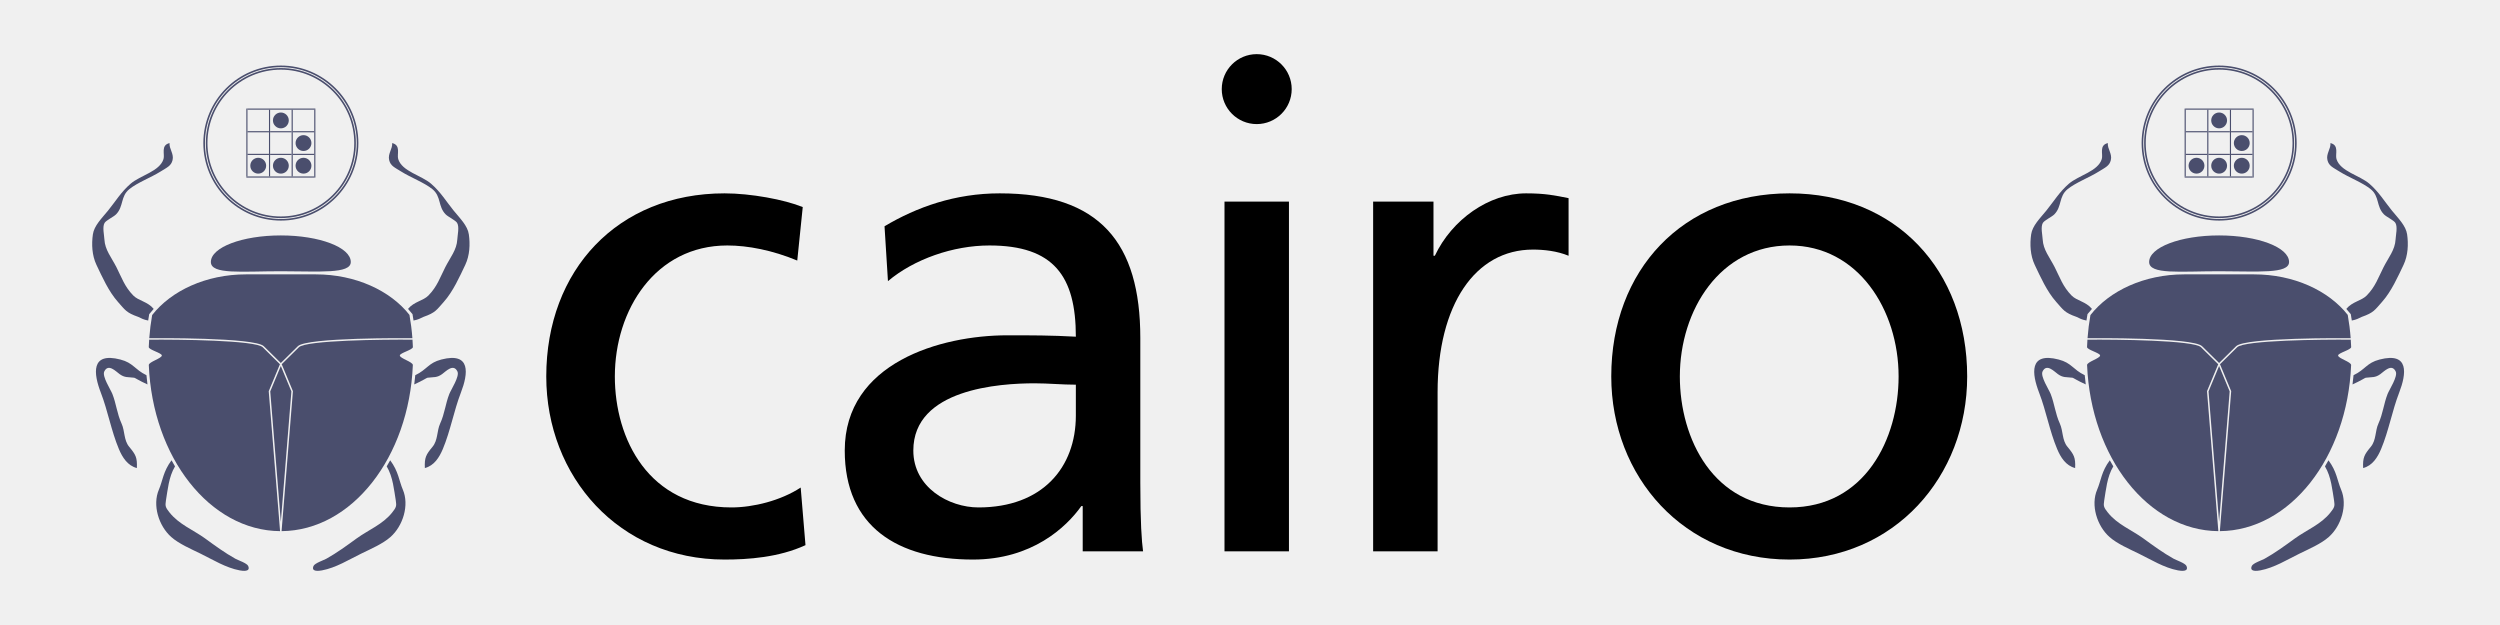
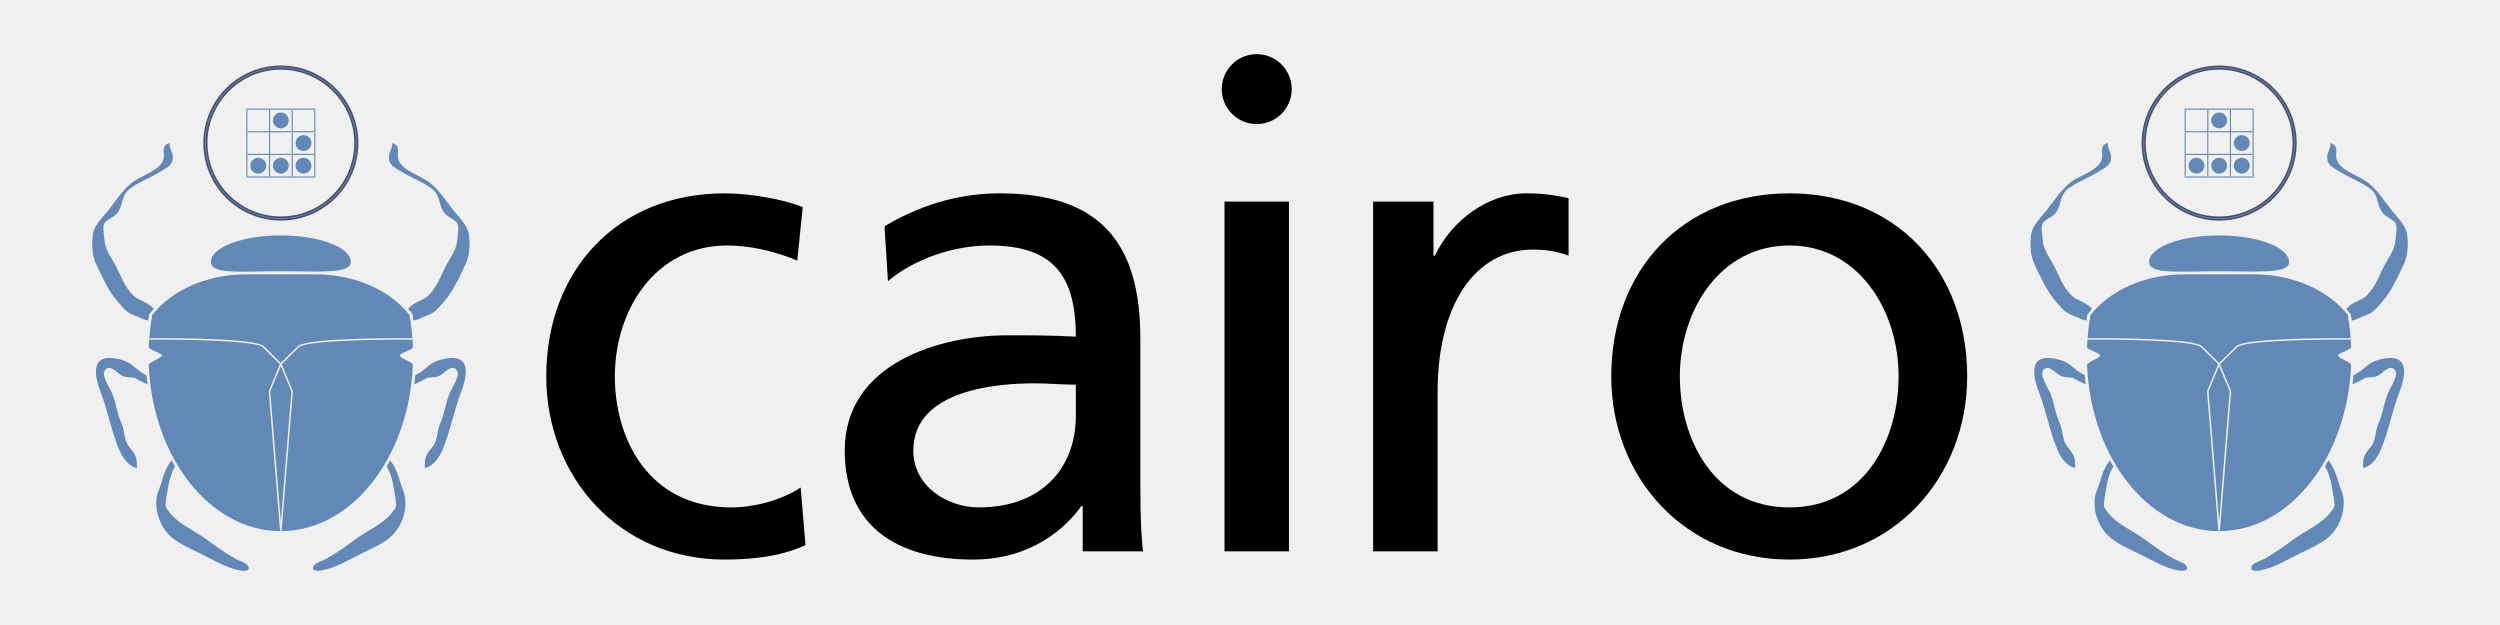
<svg xmlns="http://www.w3.org/2000/svg" xmlns:xlink="http://www.w3.org/1999/xlink" width="300" height="75" version="1.1" id="svg10">
  <defs id="defs14">
    <radialGradient id="grd" r="60" gradientUnits="userSpaceOnUse">
      <stop offset="0" stop-color="#9a9a9a" id="stop26" />
      <stop offset="0.70" stop-color="#bababa" id="stop27" />
      <stop offset="0.95" stop-color="#fff" id="stop28" />
    </radialGradient>
    <radialGradient id="radialGradient3" r="60" gradientUnits="userSpaceOnUse">
      <stop offset="0" stop-color="#9a9a9a" id="stop1" />
      <stop offset="0.70" stop-color="#bababa" id="stop2" />
      <stop offset="0.95" stop-color="#fff" id="stop3" />
    </radialGradient>
    <radialGradient id="radialGradient6" r="60" gradientUnits="userSpaceOnUse">
      <stop offset="0" stop-color="#9a9a9a" id="stop4" />
      <stop offset="0.70" stop-color="#bababa" id="stop5" />
      <stop offset="0.95" stop-color="#fff" id="stop6" />
    </radialGradient>
    <radialGradient id="radialGradient9" r="60" gradientUnits="userSpaceOnUse">
      <stop offset="0" stop-color="#9a9a9a" id="stop7" />
      <stop offset="0.70" stop-color="#bababa" id="stop8" />
      <stop offset="0.95" stop-color="#fff" id="stop9" />
    </radialGradient>
    <radialGradient id="radialGradient12" r="60" gradientUnits="userSpaceOnUse">
      <stop offset="0" stop-color="#9a9a9a" id="stop10" />
      <stop offset="0.70" stop-color="#bababa" id="stop11" />
      <stop offset="0.95" stop-color="#fff" id="stop12" />
    </radialGradient>
    <radialGradient id="radialGradient15" r="60" gradientUnits="userSpaceOnUse">
      <stop offset="0" stop-color="#9a9a9a" id="stop13" />
      <stop offset="0.70" stop-color="#bababa" id="stop14" />
      <stop offset="0.95" stop-color="#fff" id="stop15" />
    </radialGradient>
  </defs>
  <g id="g139" transform="matrix(3.08961,0,0,3.08961,1.350756,-2.492259)" style="stroke-width:0.324">
    <g transform="matrix(0.02663516,0,0,0.02663516,18.03632,-2.68387)" id="g76" style="fill:#000000;stroke-width:1.288">
      <path transform="translate(65)" d="M 412,433 C 385,422 336,413 298,413 142,413 38,525 38,680 c 0,146 106,267 260,267 34,0 79,-3 118,-21 l -7,-84 c -29,19 -69,29 -101,29 -121,0 -170,-100 -170,-191 0,-97 59,-191 164,-191 30,0 66,7 102,22 l 8,-78" id="path72" style="stroke-width:1.288" />
      <path transform="translate(492.25)" d="m 109,541 c 38,-32 95,-52 148,-52 94,0 126,45 126,133 -37,-2 -63,-2 -100,-2 -97,0 -237,40 -237,168 0,111 77,159 187,159 86,0 136,-47 158,-78 h 2 v 66 h 88 c -2,-15 -4,-42 -4,-100 V 624 c 0,-139 -59,-211 -205,-211 -65,0 -121,20 -168,48 l 5,80 m 274,196 c 0,76 -49,134 -142,134 -43,0 -95,-29 -95,-83 0,-90 126,-98 177,-98 20,0 40,2 60,2 v 45" id="path73" style="stroke-width:1.288" />
      <path transform="translate(1000)" d="m 92,935 h 94 V 425 H 92 V 935 M 88,261 a 51,51 0 1 1 102,0 51,51 0 1 1 -102,0" id="path74" style="stroke-width:1.288" />
      <path transform="translate(1228.75)" d="m 80,935 h 94 V 703 c 0,-128 55,-208 139,-208 16,0 35,2 52,9 v -84 c -20,-4 -34,-7 -62,-7 -54,0 -108,38 -133,91 h -2 V 425 H 80 v 510" id="path75" style="stroke-width:1.288" />
      <path transform="translate(1610)" d="M 46,680 C 46,826 152,947 306,947 459,947 565,826 565,680 565,525 461,413 306,413 150,413 46,525 46,680 m 100,0 c 0,-97 59,-191 160,-191 100,0 159,94 159,191 0,91 -49,191 -159,191 C 195,871 146,771 146,680" id="path76" style="stroke-width:1.288" />
    </g>
-     <g transform="matrix(-0.04884788,0,0,0.04884788,89.25583,3.383569)" id="g109" style="stroke-width:1.288">
-       <g id="g138" style="stroke-width:1.288">
-         <g id="g97" transform="matrix(-1,0,0,1,1612.852,61)" style="fill:#4a4e6d;fill-opacity:1;stroke-width:1.288">
-           <g transform="translate(-61,-61)" id="g80" style="fill:#4a4e6d;fill-opacity:1;stroke-width:1.288" />
-           <g id="g96" transform="scale(9)" style="fill:#4a4e6d;fill-opacity:1;stroke-width:1.288">
-             <g fill="#ffffff" id="g91" style="fill:#4a4e6d;fill-opacity:1;stroke-width:1.288">
-               <rect x="-2.95" y="-3.05" width="6" height="0.1" id="rect80" style="fill:#4a4e6d;fill-opacity:1;stroke-width:1.288" />
-               <rect x="2.95" y="-2.95" width="0.1" height="6" id="rect81" style="fill:#4a4e6d;fill-opacity:1;stroke-width:1.288" />
-               <rect x="-3.05" y="2.95" width="6" height="0.1" id="rect82" style="fill:#4a4e6d;fill-opacity:1;stroke-width:1.288" />
-               <rect x="-3.05" y="-3.05" width="0.1" height="6" id="rect83" style="fill:#4a4e6d;fill-opacity:1;stroke-width:1.288" />
-               <rect x="-1.05" y="-2.95" width="0.1" height="5.9" id="rect84" style="fill:#4a4e6d;fill-opacity:1;stroke-width:1.288" />
-               <rect x="0.95" y="-2.95" width="0.1" height="5.9" id="rect85" style="fill:#4a4e6d;fill-opacity:1;stroke-width:1.288" />
-               <rect x="-2.95" y="-1.05" width="1.9" height="0.1" id="rect86" style="fill:#4a4e6d;fill-opacity:1;stroke-width:1.288" />
-               <rect x="-0.95" y="-1.05" width="1.9" height="0.1" id="rect87" style="fill:#4a4e6d;fill-opacity:1;stroke-width:1.288" />
-               <rect x="1.05" y="-1.05" width="1.9" height="0.1" id="rect88" style="fill:#4a4e6d;fill-opacity:1;stroke-width:1.288" />
-               <rect x="-2.95" y="0.95" width="1.9" height="0.1" id="rect89" style="fill:#4a4e6d;fill-opacity:1;stroke-width:1.288" />
-               <rect x="-0.95" y="0.95" width="1.9" height="0.1" id="rect90" style="fill:#4a4e6d;fill-opacity:1;stroke-width:1.288" />
-               <rect x="1.05" y="0.95" width="1.9" height="0.1" id="rect91" style="fill:#4a4e6d;fill-opacity:1;stroke-width:1.288" />
+     <g transform="matrix(-0.04884788,0,0,0.04884788,89.25583,3.383569)" id="g109" style="stroke-width:1.288;fill:#6288b7;fill-opacity:1">
+       <g id="g138" style="stroke-width:1.288;fill:#6288b7;fill-opacity:1">
+         <g id="g97" transform="matrix(-1,0,0,1,1612.852,61)" style="fill:#6288b7;fill-opacity:1;stroke-width:1.288">
+           <g transform="translate(-61,-61)" id="g80" style="fill:#6288b7;fill-opacity:1;stroke-width:1.288" />
+           <g id="g96" transform="scale(9)" style="fill:#6288b7;fill-opacity:1;stroke-width:1.288">
+             <g fill="#ffffff" id="g91" style="fill:#6288b7;fill-opacity:1;stroke-width:1.288">
+               <rect x="-2.95" y="-3.05" width="6" height="0.1" id="rect80" style="fill:#6288b7;fill-opacity:1;stroke-width:1.288" />
+               <rect x="2.95" y="-2.95" width="0.1" height="6" id="rect81" style="fill:#6288b7;fill-opacity:1;stroke-width:1.288" />
+               <rect x="-3.05" y="2.95" width="6" height="0.1" id="rect82" style="fill:#6288b7;fill-opacity:1;stroke-width:1.288" />
+               <rect x="-3.05" y="-3.05" width="0.1" height="6" id="rect83" style="fill:#6288b7;fill-opacity:1;stroke-width:1.288" />
+               <rect x="-1.05" y="-2.95" width="0.1" height="5.9" id="rect84" style="fill:#6288b7;fill-opacity:1;stroke-width:1.288" />
+               <rect x="0.95" y="-2.95" width="0.1" height="5.9" id="rect85" style="fill:#6288b7;fill-opacity:1;stroke-width:1.288" />
+               <rect x="-2.95" y="-1.05" width="1.9" height="0.1" id="rect86" style="fill:#6288b7;fill-opacity:1;stroke-width:1.288" />
+               <rect x="-0.95" y="-1.05" width="1.9" height="0.1" id="rect87" style="fill:#6288b7;fill-opacity:1;stroke-width:1.288" />
+               <rect x="1.05" y="-1.05" width="1.9" height="0.1" id="rect88" style="fill:#6288b7;fill-opacity:1;stroke-width:1.288" />
+               <rect x="-2.95" y="0.95" width="1.9" height="0.1" id="rect89" style="fill:#6288b7;fill-opacity:1;stroke-width:1.288" />
+               <rect x="-0.95" y="0.95" width="1.9" height="0.1" id="rect90" style="fill:#6288b7;fill-opacity:1;stroke-width:1.288" />
+               <rect x="1.05" y="0.95" width="1.9" height="0.1" id="rect91" style="fill:#6288b7;fill-opacity:1;stroke-width:1.288" />
            </g>
-             <g fill="#ffffff" id="g95" style="fill:#4a4e6d;fill-opacity:1;stroke-width:1.288">
-               <circle cy="-2" r="0.7" id="circle91" cx="0" style="fill:#4a4e6d;fill-opacity:1;stroke-width:1.288" />
-               <circle cx="2" r="0.7" id="circle92" cy="0" style="fill:#4a4e6d;fill-opacity:1;stroke-width:1.288" />
-               <circle cx="-2" cy="2" r="0.7" id="circle93" style="fill:#4a4e6d;fill-opacity:1;stroke-width:1.288" />
-               <circle cy="2" r="0.7" id="circle94" cx="0" style="fill:#4a4e6d;fill-opacity:1;stroke-width:1.288" />
-               <circle cx="2" cy="2" r="0.7" id="circle95" style="fill:#4a4e6d;fill-opacity:1;stroke-width:1.288" />
+             <g fill="#ffffff" id="g95" style="fill:#6288b7;fill-opacity:1;stroke-width:1.288">
+               <circle cy="-2" r="0.7" id="circle91" cx="0" style="fill:#6288b7;fill-opacity:1;stroke-width:1.288" />
+               <circle cx="2" r="0.7" id="circle92" cy="0" style="fill:#6288b7;fill-opacity:1;stroke-width:1.288" />
+               <circle cx="-2" cy="2" r="0.7" id="circle93" style="fill:#6288b7;fill-opacity:1;stroke-width:1.288" />
+               <circle cy="2" r="0.7" id="circle94" cx="0" style="fill:#6288b7;fill-opacity:1;stroke-width:1.288" />
+               <circle cx="2" cy="2" r="0.7" id="circle95" style="fill:#6288b7;fill-opacity:1;stroke-width:1.288" />
            </g>
          </g>
        </g>
-         <g id="g108" fill="#3b80ae" transform="matrix(-1,0,0,1,1612.852,231)" style="stroke-width:1.288">
-           <g transform="translate(-150,-170)" id="g107" style="stroke-width:1.288">
-             <path d="m 205.599,94.567 c 0,-11.668 -24.914,-21.129 -55.628,-21.129 -30.723,0 -55.624,9.46 -55.624,21.129 0,10.203 24.901,7.346 55.624,7.346 30.714,0 55.628,2.32 55.628,-7.346 z" id="path97" style="fill:#4a4e6d;fill-opacity:1;stroke-width:1.288" />
-             <path d="m 136.423,161.506 c 0,0 12.751,12.577 13.547,13.362 2.262,-2.232 13.545,-13.362 13.545,-13.362 7.135,-7.036 87.111,-6.399 91.066,-6.363 -0.469,-6.298 -1.254,-12.472 -2.325,-18.519 -15.183,-19.279 -42.811,-32.225 -74.485,-32.225 h -55.518 c -31.745,0 -59.439,13.011 -74.598,32.37 -1.054,6 -1.829,12.128 -2.296,18.374 3.962,-0.037 83.929,-0.673 91.064,6.363 z" id="path98" style="fill:#4a4e6d;fill-opacity:1;stroke-width:1.288" />
-             <path d="m 149.97,301.187 c 2.005,-24.729 8.386,-103.483 8.405,-103.721 -0.09,-0.219 -6.478,-15.578 -8.405,-20.214 -1.936,4.655 -8.316,19.995 -8.408,20.214 0.02,0.238 6.403,78.992 8.408,103.721 z" id="path99" style="fill:#4a4e6d;fill-opacity:1;stroke-width:1.288" />
-             <path d="m 140.403,197.149 8.862,-21.31 -13.686,-13.499 c -5.65,-5.573 -67.074,-6.235 -90.259,-6.019 l -0.006,-0.622 c -0.154,2.144 -0.271,4.302 -0.35,6.475 -0.076,2.207 10.392,4.706 10.392,6.717 0,2.319 -10.457,5.084 -10.359,7.631 2.993,73.349 48.53,131.631 104.372,132.048 l -9.02,-111.29 z" id="path100" style="fill:#4a4e6d;fill-opacity:1;stroke-width:1.288" />
-             <path d="m 244.585,168.891 c 0,-2.011 10.467,-4.506 10.391,-6.715 -0.079,-2.174 -0.195,-4.332 -0.351,-6.479 l -0.004,0.624 c -23.186,-0.216 -84.608,0.445 -90.26,6.017 l -13.688,13.502 8.915,21.438 -9.017,111.29 c 55.854,-0.417 101.378,-58.698 104.373,-132.049 0.096,-2.543 -10.359,-5.31 -10.359,-7.628 z" id="path101" style="fill:#4a4e6d;fill-opacity:1;stroke-width:1.288" />
-             <path d="m 44.506,141.12 c -4.135,-0.856 -4.895,-1.54 -7.935,-2.92 -9.59,-3.364 -10.376,-5.481 -16.08,-11.86 C 13.065,118.034 7.83,106.198 3.391,96.877 -0.185,89.352 -0.593,80.468 0.531,72.604 1.522,65.669 7.675,59.735 12.605,53.684 18.449,46.493 22.961,38.862 30.529,32.33 38.265,25.648 53.732,22.521 56.697,12.682 57.86,8.819 54.334,1.766 61.482,0 c -0.366,4.703 3.639,8.477 2.397,13.575 -1.129,4.627 -4.368,5.811 -9.611,9.099 -7.564,4.746 -18.366,8.779 -24.748,13.965 -7.175,5.827 -4.369,13.771 -10.569,20.057 -2.001,2.03 -7.901,4.706 -9.137,6.83 -1.861,3.199 -0.297,9.572 -0.116,13.12 0.425,8.284 5.588,14.244 9.555,22.045 4.152,8.141 6.429,15.409 13.411,22.519 4.183,4.262 11.429,4.802 16.21,10.647 l -3.555,4.186 z" id="path102" style="fill:#4a4e6d;fill-opacity:1;stroke-width:1.288" />
-             <path d="m 43.94,191.922 -0.809,-7.346 C 33.625,179.997 32.792,174.804 22.393,172.11 -1.335,165.959 1.032,183.36 6.861,198.483 c 5.676,14.726 8.237,30.23 14.345,44.795 2.805,6.688 6.919,13.213 14.298,15.127 0.372,-8.435 -0.917,-10.651 -6.113,-16.919 -4.395,-5.293 -3.326,-12.548 -6.072,-18.504 -3.581,-7.804 -4.196,-15.646 -7.279,-23.502 -1.363,-3.479 -8.33,-13.966 -6.452,-17.861 3.183,-6.603 9.178,-0.083 12.179,2.077 4.218,3.036 6.467,2.223 11.681,2.898 0.593,0.079 3.557,2.162 10.492,5.328 z" id="path103" style="fill:#4a4e6d;fill-opacity:1;stroke-width:1.288" />
-             <path d="m 65.839,257.063 -2.771,-4.837 c -6.68,8.928 -6.993,16.228 -10.056,23.347 -5.277,12.263 -0.157,28.851 9.854,37.676 6.052,5.375 15.907,9.618 23.122,13.136 10.035,4.892 20.113,11.286 31.336,13.396 2.482,0.466 8.798,1.295 6.693,-3.522 -0.975,-2.237 -8.091,-4.591 -10.146,-5.734 -8.312,-4.623 -16.377,-10.524 -24.142,-16.176 -9.498,-6.862 -20.843,-11.186 -28.311,-20.684 -3.054,-3.885 -3.544,-4.922 -2.816,-9.39 0.693,-4.263 1.344,-9.174 2.241,-13.439 1.012,-4.807 2.431,-9.458 4.996,-13.773 z" id="path104" style="fill:#4a4e6d;fill-opacity:1;stroke-width:1.288" />
-             <path d="m 255.487,141.12 c 4.134,-0.856 4.896,-1.54 7.936,-2.92 9.583,-3.364 10.369,-5.481 16.071,-11.86 7.428,-8.306 12.661,-20.142 17.115,-29.463 3.574,-7.525 3.983,-16.409 2.86,-24.273 -0.992,-6.935 -7.157,-12.869 -12.087,-18.92 C 281.539,46.493 277.026,38.862 269.463,32.33 261.728,25.648 246.261,22.521 243.296,12.682 242.135,8.819 245.66,1.766 238.511,0 c 0.366,4.703 -3.637,8.477 -2.396,13.575 1.131,4.627 4.368,5.811 9.611,9.099 7.563,4.746 18.367,8.779 24.747,13.965 7.17,5.827 4.362,13.771 10.563,20.057 2.001,2.03 7.901,4.706 9.139,6.83 1.859,3.199 0.295,9.572 0.113,13.12 -0.424,8.284 -5.588,14.244 -9.553,22.045 -4.152,8.141 -6.431,15.409 -13.404,22.519 -4.184,4.262 -11.429,4.802 -16.211,10.647 l 3.556,4.186 z" id="path105" style="fill:#4a4e6d;fill-opacity:1;stroke-width:1.288" />
-             <path d="m 256.053,191.922 0.81,-7.346 c 9.507,-4.579 10.34,-9.772 20.73,-12.466 23.741,-6.151 21.374,11.25 15.534,26.373 -5.676,14.726 -8.238,30.23 -14.347,44.795 -2.804,6.688 -6.911,13.213 -14.291,15.127 -0.371,-8.435 0.918,-10.651 6.113,-16.919 4.39,-5.293 3.319,-12.548 6.066,-18.504 3.58,-7.804 4.197,-15.646 7.278,-23.502 1.363,-3.479 8.33,-13.966 6.453,-17.861 -3.184,-6.603 -9.179,-0.083 -12.181,2.077 -4.217,3.036 -6.458,2.223 -11.672,2.898 -0.595,0.079 -3.56,2.162 -10.493,5.328 z" id="path106" style="fill:#4a4e6d;fill-opacity:1;stroke-width:1.288" />
-             <path d="m 234.155,257.063 2.771,-4.837 c 6.679,8.928 6.991,16.228 10.057,23.347 5.274,12.263 0.154,28.851 -9.854,37.676 -6.055,5.375 -15.903,9.618 -23.117,13.136 -10.034,4.892 -20.127,11.286 -31.351,13.396 -2.481,0.466 -8.789,1.295 -6.691,-3.522 0.976,-2.237 8.092,-4.591 10.146,-5.734 8.312,-4.623 16.392,-10.524 24.155,-16.176 9.498,-6.862 20.838,-11.186 28.305,-20.684 3.055,-3.885 3.543,-4.922 2.818,-9.39 -0.696,-4.263 -1.346,-9.174 -2.244,-13.439 -1.013,-4.807 -2.432,-9.458 -4.995,-13.773 z" id="path107" style="fill:#4a4e6d;fill-opacity:1;stroke-width:1.288" />
+         <g id="g108" fill="#3b80ae" transform="matrix(-1,0,0,1,1612.852,231)" style="stroke-width:1.288;fill:#6288b7;fill-opacity:1">
+           <g transform="translate(-150,-170)" id="g107" style="stroke-width:1.288;fill:#6288b7;fill-opacity:1">
+             <path d="m 205.599,94.567 c 0,-11.668 -24.914,-21.129 -55.628,-21.129 -30.723,0 -55.624,9.46 -55.624,21.129 0,10.203 24.901,7.346 55.624,7.346 30.714,0 55.628,2.32 55.628,-7.346 z" id="path97" style="fill:#6288b7;fill-opacity:1;stroke-width:1.288" />
+             <path d="m 136.423,161.506 c 0,0 12.751,12.577 13.547,13.362 2.262,-2.232 13.545,-13.362 13.545,-13.362 7.135,-7.036 87.111,-6.399 91.066,-6.363 -0.469,-6.298 -1.254,-12.472 -2.325,-18.519 -15.183,-19.279 -42.811,-32.225 -74.485,-32.225 h -55.518 c -31.745,0 -59.439,13.011 -74.598,32.37 -1.054,6 -1.829,12.128 -2.296,18.374 3.962,-0.037 83.929,-0.673 91.064,6.363 z" id="path98" style="fill:#6288b7;fill-opacity:1;stroke-width:1.288" />
+             <path d="m 149.97,301.187 c 2.005,-24.729 8.386,-103.483 8.405,-103.721 -0.09,-0.219 -6.478,-15.578 -8.405,-20.214 -1.936,4.655 -8.316,19.995 -8.408,20.214 0.02,0.238 6.403,78.992 8.408,103.721 z" id="path99" style="fill:#6288b7;fill-opacity:1;stroke-width:1.288" />
+             <path d="m 140.403,197.149 8.862,-21.31 -13.686,-13.499 c -5.65,-5.573 -67.074,-6.235 -90.259,-6.019 l -0.006,-0.622 c -0.154,2.144 -0.271,4.302 -0.35,6.475 -0.076,2.207 10.392,4.706 10.392,6.717 0,2.319 -10.457,5.084 -10.359,7.631 2.993,73.349 48.53,131.631 104.372,132.048 l -9.02,-111.29 z" id="path100" style="fill:#6288b7;fill-opacity:1;stroke-width:1.288" />
+             <path d="m 244.585,168.891 c 0,-2.011 10.467,-4.506 10.391,-6.715 -0.079,-2.174 -0.195,-4.332 -0.351,-6.479 l -0.004,0.624 c -23.186,-0.216 -84.608,0.445 -90.26,6.017 l -13.688,13.502 8.915,21.438 -9.017,111.29 c 55.854,-0.417 101.378,-58.698 104.373,-132.049 0.096,-2.543 -10.359,-5.31 -10.359,-7.628 z" id="path101" style="fill:#6288b7;fill-opacity:1;stroke-width:1.288" />
+             <path d="m 44.506,141.12 c -4.135,-0.856 -4.895,-1.54 -7.935,-2.92 -9.59,-3.364 -10.376,-5.481 -16.08,-11.86 C 13.065,118.034 7.83,106.198 3.391,96.877 -0.185,89.352 -0.593,80.468 0.531,72.604 1.522,65.669 7.675,59.735 12.605,53.684 18.449,46.493 22.961,38.862 30.529,32.33 38.265,25.648 53.732,22.521 56.697,12.682 57.86,8.819 54.334,1.766 61.482,0 c -0.366,4.703 3.639,8.477 2.397,13.575 -1.129,4.627 -4.368,5.811 -9.611,9.099 -7.564,4.746 -18.366,8.779 -24.748,13.965 -7.175,5.827 -4.369,13.771 -10.569,20.057 -2.001,2.03 -7.901,4.706 -9.137,6.83 -1.861,3.199 -0.297,9.572 -0.116,13.12 0.425,8.284 5.588,14.244 9.555,22.045 4.152,8.141 6.429,15.409 13.411,22.519 4.183,4.262 11.429,4.802 16.21,10.647 l -3.555,4.186 z" id="path102" style="fill:#6288b7;fill-opacity:1;stroke-width:1.288" />
+             <path d="m 43.94,191.922 -0.809,-7.346 C 33.625,179.997 32.792,174.804 22.393,172.11 -1.335,165.959 1.032,183.36 6.861,198.483 c 5.676,14.726 8.237,30.23 14.345,44.795 2.805,6.688 6.919,13.213 14.298,15.127 0.372,-8.435 -0.917,-10.651 -6.113,-16.919 -4.395,-5.293 -3.326,-12.548 -6.072,-18.504 -3.581,-7.804 -4.196,-15.646 -7.279,-23.502 -1.363,-3.479 -8.33,-13.966 -6.452,-17.861 3.183,-6.603 9.178,-0.083 12.179,2.077 4.218,3.036 6.467,2.223 11.681,2.898 0.593,0.079 3.557,2.162 10.492,5.328 z" id="path103" style="fill:#6288b7;fill-opacity:1;stroke-width:1.288" />
+             <path d="m 65.839,257.063 -2.771,-4.837 c -6.68,8.928 -6.993,16.228 -10.056,23.347 -5.277,12.263 -0.157,28.851 9.854,37.676 6.052,5.375 15.907,9.618 23.122,13.136 10.035,4.892 20.113,11.286 31.336,13.396 2.482,0.466 8.798,1.295 6.693,-3.522 -0.975,-2.237 -8.091,-4.591 -10.146,-5.734 -8.312,-4.623 -16.377,-10.524 -24.142,-16.176 -9.498,-6.862 -20.843,-11.186 -28.311,-20.684 -3.054,-3.885 -3.544,-4.922 -2.816,-9.39 0.693,-4.263 1.344,-9.174 2.241,-13.439 1.012,-4.807 2.431,-9.458 4.996,-13.773 z" id="path104" style="fill:#6288b7;fill-opacity:1;stroke-width:1.288" />
+             <path d="m 255.487,141.12 c 4.134,-0.856 4.896,-1.54 7.936,-2.92 9.583,-3.364 10.369,-5.481 16.071,-11.86 7.428,-8.306 12.661,-20.142 17.115,-29.463 3.574,-7.525 3.983,-16.409 2.86,-24.273 -0.992,-6.935 -7.157,-12.869 -12.087,-18.92 C 281.539,46.493 277.026,38.862 269.463,32.33 261.728,25.648 246.261,22.521 243.296,12.682 242.135,8.819 245.66,1.766 238.511,0 c 0.366,4.703 -3.637,8.477 -2.396,13.575 1.131,4.627 4.368,5.811 9.611,9.099 7.563,4.746 18.367,8.779 24.747,13.965 7.17,5.827 4.362,13.771 10.563,20.057 2.001,2.03 7.901,4.706 9.139,6.83 1.859,3.199 0.295,9.572 0.113,13.12 -0.424,8.284 -5.588,14.244 -9.553,22.045 -4.152,8.141 -6.431,15.409 -13.404,22.519 -4.184,4.262 -11.429,4.802 -16.211,10.647 l 3.556,4.186 z" id="path105" style="fill:#6288b7;fill-opacity:1;stroke-width:1.288" />
+             <path d="m 256.053,191.922 0.81,-7.346 c 9.507,-4.579 10.34,-9.772 20.73,-12.466 23.741,-6.151 21.374,11.25 15.534,26.373 -5.676,14.726 -8.238,30.23 -14.347,44.795 -2.804,6.688 -6.911,13.213 -14.291,15.127 -0.371,-8.435 0.918,-10.651 6.113,-16.919 4.39,-5.293 3.319,-12.548 6.066,-18.504 3.58,-7.804 4.197,-15.646 7.278,-23.502 1.363,-3.479 8.33,-13.966 6.453,-17.861 -3.184,-6.603 -9.179,-0.083 -12.181,2.077 -4.217,3.036 -6.458,2.223 -11.672,2.898 -0.595,0.079 -3.56,2.162 -10.493,5.328 z" id="path106" style="fill:#6288b7;fill-opacity:1;stroke-width:1.288" />
+             <path d="m 234.155,257.063 2.771,-4.837 c 6.679,8.928 6.991,16.228 10.057,23.347 5.274,12.263 0.154,28.851 -9.854,37.676 -6.055,5.375 -15.903,9.618 -23.117,13.136 -10.034,4.892 -20.127,11.286 -31.351,13.396 -2.481,0.466 -8.789,1.295 -6.691,-3.522 0.976,-2.237 8.092,-4.591 10.146,-5.734 8.312,-4.623 16.392,-10.524 24.155,-16.176 9.498,-6.862 20.838,-11.186 28.305,-20.684 3.055,-3.885 3.543,-4.922 2.818,-9.39 -0.696,-4.263 -1.346,-9.174 -2.244,-13.439 -1.013,-4.807 -2.432,-9.458 -4.995,-13.773 z" id="path107" style="fill:#6288b7;fill-opacity:1;stroke-width:1.288" />
          </g>
        </g>
-         <path fill="#8a8a8a" d="m 1551.855,61 c 0,33.636 27.364,61 61,61 33.636,0 61,-27.364 61,-61 0,-33.636 -27.364,-61 -61,-61 -33.636,0 -61,27.364 -61,61 z m 2,0 c 0,-32.533 26.467,-59 59,-59 32.532,0 59,26.467 59,59 0,32.533 -26.468,59 -59,59 -32.533,0 -59,-26.467 -59,-59 z" id="path109" style="fill:none;stroke:#4a4e6d;stroke-width:1.288;stroke-opacity:1" />
+         <path fill="#8a8a8a" d="m 1551.855,61 c 0,33.636 27.364,61 61,61 33.636,0 61,-27.364 61,-61 0,-33.636 -27.364,-61 -61,-61 -33.636,0 -61,27.364 -61,61 z m 2,0 c 0,-32.533 26.467,-59 59,-59 32.532,0 59,26.467 59,59 0,32.533 -26.468,59 -59,59 -32.533,0 -59,-26.467 -59,-59 z" id="path109" style="fill:#6288b7;stroke:#4a4e6d;stroke-width:1.288;stroke-opacity:1;fill-opacity:1" />
      </g>
    </g>
    <use x="0" y="0" xlink:href="#g109" id="use138" transform="translate(75.28242)" style="stroke-width:0.324" />
  </g>
</svg>
